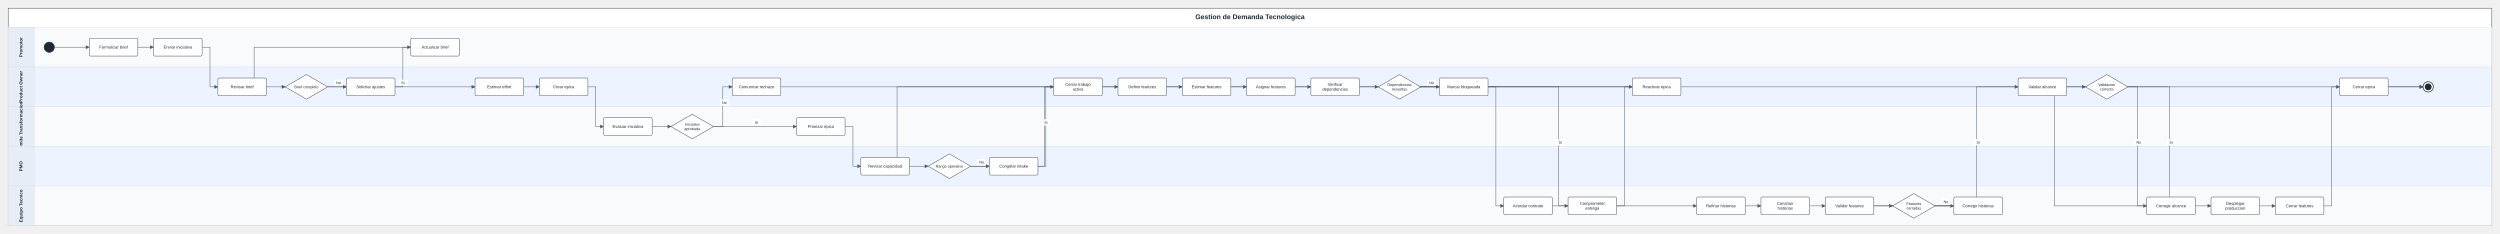
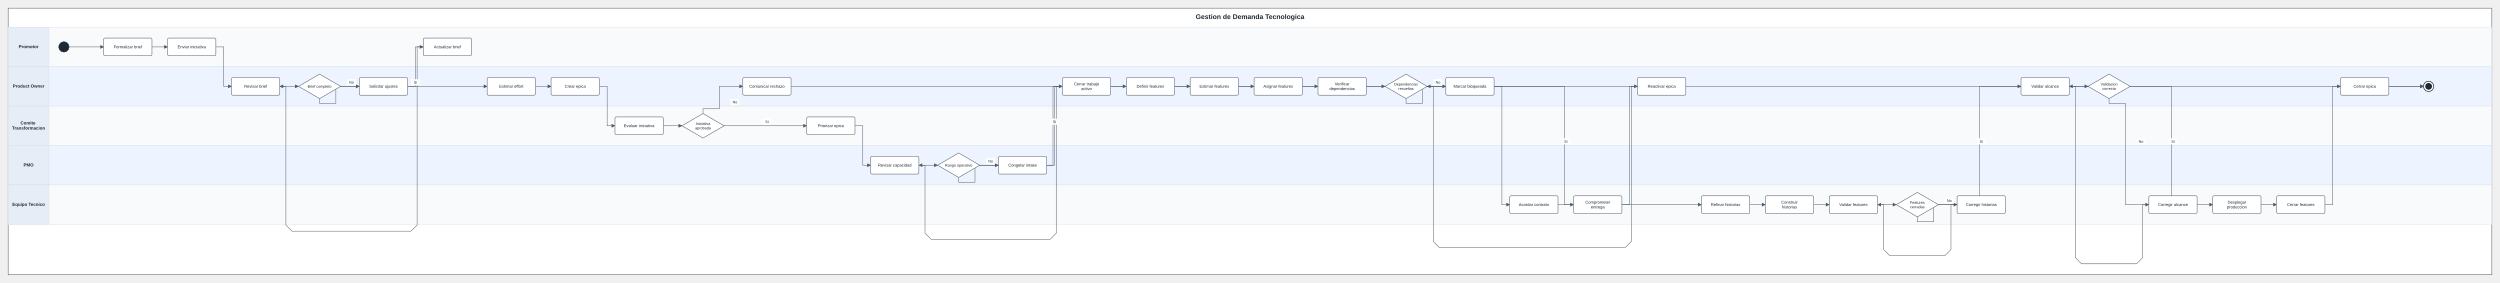
- <svg xmlns="http://www.w3.org/2000/svg" width="7310" height="684" viewBox="0 0 7310 684" role="img" aria-labelledby="title desc">
+ <svg xmlns="http://www.w3.org/2000/svg" width="7354" height="832" viewBox="0 0 7354 832" role="img" aria-labelledby="title desc">
  <defs>
    <marker id="arrow" viewBox="0 0 10 10" refX="9" refY="5" markerWidth="8" markerHeight="8" orient="auto-start-reverse">
      <path d="M 0 0 L 10 5 L 0 10 z" fill="#4f5b67" />
    </marker>
  </defs>
-   <rect x="24" y="24" width="7262" height="636" rx="0" fill="#ffffff" stroke="#4f5b67" stroke-width="1.5" />
-   <text x="3655.0" y="56" text-anchor="middle" font-family="Arial, sans-serif" font-size="20" font-weight="700" fill="#1f2933">Gestion de Demanda Tecnologica</text>
-   <rect x="24" y="80" width="7262" height="116" fill="#f8fafc" stroke="#d5dce6" stroke-width="1" />
-   <rect x="24" y="80" width="76" height="116" fill="#e6edf7" stroke="#d5dce6" stroke-width="1" />
-   <text x="62.0" y="138.0" text-anchor="middle" dominant-baseline="middle" transform="rotate(-90 62.0 138.0)" font-family="Arial, sans-serif" font-size="13" font-weight="700" fill="#1f2933">Promotor</text>
-   <rect x="24" y="196" width="7262" height="116" fill="#eef4ff" stroke="#d5dce6" stroke-width="1" />
-   <rect x="24" y="196" width="76" height="116" fill="#e6edf7" stroke="#d5dce6" stroke-width="1" />
-   <text x="62.0" y="254.0" text-anchor="middle" dominant-baseline="middle" transform="rotate(-90 62.0 254.0)" font-family="Arial, sans-serif" font-size="13" font-weight="700" fill="#1f2933">Product Owner</text>
-   <rect x="24" y="312" width="7262" height="116" fill="#f8fafc" stroke="#d5dce6" stroke-width="1" />
-   <rect x="24" y="312" width="76" height="116" fill="#e6edf7" stroke="#d5dce6" stroke-width="1" />
-   <text x="62.0" y="370.0" text-anchor="middle" dominant-baseline="middle" transform="rotate(-90 62.0 370.0)" font-family="Arial, sans-serif" font-size="13" font-weight="700" fill="#1f2933">Comite Transformacion</text>
-   <rect x="24" y="428" width="7262" height="116" fill="#eef4ff" stroke="#d5dce6" stroke-width="1" />
-   <rect x="24" y="428" width="76" height="116" fill="#e6edf7" stroke="#d5dce6" stroke-width="1" />
-   <text x="62.0" y="486.0" text-anchor="middle" dominant-baseline="middle" transform="rotate(-90 62.0 486.0)" font-family="Arial, sans-serif" font-size="13" font-weight="700" fill="#1f2933">PMO</text>
-   <rect x="24" y="544" width="7262" height="116" fill="#f8fafc" stroke="#d5dce6" stroke-width="1" />
-   <rect x="24" y="544" width="76" height="116" fill="#e6edf7" stroke="#d5dce6" stroke-width="1" />
-   <text x="62.0" y="602.0" text-anchor="middle" dominant-baseline="middle" transform="rotate(-90 62.0 602.0)" font-family="Arial, sans-serif" font-size="13" font-weight="700" fill="#1f2933">Equipo Tecnico</text>
+   <rect x="24" y="24" width="7306" height="784" rx="0" fill="#ffffff" stroke="#4f5b67" stroke-width="1.5" />
+   <text x="3677.0" y="56" text-anchor="middle" font-family="Arial, sans-serif" font-size="20" font-weight="700" fill="#1f2933">Gestion de Demanda Tecnologica</text>
+   <rect x="24" y="80" width="7306" height="116" fill="#f8fafc" stroke="#d5dce6" stroke-width="1" />
+   <rect x="24" y="80" width="120" height="116" fill="#e6edf7" stroke="#d5dce6" stroke-width="1" />
+   <text x="84.0" y="138.0" text-anchor="middle" dominant-baseline="middle" font-family="Arial, sans-serif" font-size="13" font-weight="700" fill="#1f2933">
+     <tspan x="84.0" dy="-0.0">Promotor</tspan>
+   </text>
+   <rect x="24" y="196" width="7306" height="116" fill="#eef4ff" stroke="#d5dce6" stroke-width="1" />
+   <rect x="24" y="196" width="120" height="116" fill="#e6edf7" stroke="#d5dce6" stroke-width="1" />
+   <text x="84.0" y="254.0" text-anchor="middle" dominant-baseline="middle" font-family="Arial, sans-serif" font-size="13" font-weight="700" fill="#1f2933">
+     <tspan x="84.0" dy="-0.0">Product Owner</tspan>
+   </text>
+   <rect x="24" y="312" width="7306" height="116" fill="#f8fafc" stroke="#d5dce6" stroke-width="1" />
+   <rect x="24" y="312" width="120" height="116" fill="#e6edf7" stroke="#d5dce6" stroke-width="1" />
+   <text x="84.0" y="370.0" text-anchor="middle" dominant-baseline="middle" font-family="Arial, sans-serif" font-size="13" font-weight="700" fill="#1f2933">
+     <tspan x="84.0" dy="-7.5">Comite</tspan>
+     <tspan x="84.0" dy="15">Transformacion</tspan>
+   </text>
+   <rect x="24" y="428" width="7306" height="116" fill="#eef4ff" stroke="#d5dce6" stroke-width="1" />
+   <rect x="24" y="428" width="120" height="116" fill="#e6edf7" stroke="#d5dce6" stroke-width="1" />
+   <text x="84.0" y="486.0" text-anchor="middle" dominant-baseline="middle" font-family="Arial, sans-serif" font-size="13" font-weight="700" fill="#1f2933">
+     <tspan x="84.0" dy="-0.0">PMO</tspan>
+   </text>
+   <rect x="24" y="544" width="7306" height="116" fill="#f8fafc" stroke="#d5dce6" stroke-width="1" />
+   <rect x="24" y="544" width="120" height="116" fill="#e6edf7" stroke="#d5dce6" stroke-width="1" />
+   <text x="84.0" y="602.0" text-anchor="middle" dominant-baseline="middle" font-family="Arial, sans-serif" font-size="13" font-weight="700" fill="#1f2933">
+     <tspan x="84.0" dy="-0.0">Equipo Tecnico</tspan>
+   </text>
  <g fill="none" stroke="#4f5b67" stroke-width="1.4" marker-end="url(#arrow)">
-     <polyline points="159.0,138.0 210.0,138.0 261.0,138.0" />
-     <polyline points="403.0,138.0 426.0,138.0 449.0,138.0" />
-     <polyline points="591.0,138.0 614.0,138.0 614.0,254.0 637.0,254.0" />
-     <polyline points="779.0,254.0 806.5,254.0 834.0,254.0" />
-     <polyline points="958.0,254.0 985.5,254.0 1013.0,254.0" />
-     <polyline points="1155.0,254.0 1178.0,254.0 1178.0,138.0 1201.0,138.0" />
-     <polyline points="1201.0,138.0 743.0,138.0 743.0,254.0 779.0,254.0" />
-     <polyline points="958.0,254.0 1173.5,254.0 1389.0,254.0" />
-     <polyline points="1531.0,254.0 1554.0,254.0 1577.0,254.0" />
-     <polyline points="1719.0,254.0 1742.0,254.0 1742.0,370.0 1765.0,370.0" />
-     <polyline points="1907.0,370.0 1934.5,370.0 1962.0,370.0" />
-     <polyline points="2086.0,370.0 2113.5,370.0 2113.5,254.0 2141.0,254.0" />
-     <polyline points="2283.0,254.0 4684.0,254.0 7085.0,254.0" />
-     <polyline points="2086.0,370.0 2207.5,370.0 2329.0,370.0" />
-     <polyline points="2471.0,370.0 2494.0,370.0 2494.0,486.0 2517.0,486.0" />
-     <polyline points="2659.0,486.0 2686.5,486.0 2714.0,486.0" />
-     <polyline points="2838.0,486.0 2865.5,486.0 2893.0,486.0" />
-     <polyline points="3035.0,486.0 3058.0,486.0 3058.0,254.0 3081.0,254.0" />
-     <polyline points="3081.0,254.0 2623.0,254.0 2623.0,486.0 2659.0,486.0" />
-     <polyline points="2838.0,486.0 3053.5,486.0 3053.5,254.0 3269.0,254.0" />
-     <polyline points="3411.0,254.0 3434.0,254.0 3457.0,254.0" />
-     <polyline points="3599.0,254.0 3622.0,254.0 3645.0,254.0" />
-     <polyline points="3787.0,254.0 3810.0,254.0 3833.0,254.0" />
-     <polyline points="3975.0,254.0 4002.5,254.0 4030.0,254.0" />
-     <polyline points="4154.0,254.0 4181.5,254.0 4209.0,254.0" />
-     <polyline points="4351.0,254.0 4374.0,254.0 4374.0,602.0 4397.0,602.0" />
-     <polyline points="4539.0,602.0 4562.0,602.0 4585.0,602.0" />
-     <polyline points="4727.0,602.0 4750.0,602.0 4750.0,254.0 4773.0,254.0" />
-     <polyline points="4773.0,254.0 4118.0,254.0 4154.0,254.0" />
-     <polyline points="4154.0,254.0 4557.5,254.0 4557.5,602.0 4961.0,602.0" />
-     <polyline points="5103.0,602.0 5126.0,602.0 5149.0,602.0" />
-     <polyline points="5291.0,602.0 5314.0,602.0 5337.0,602.0" />
-     <polyline points="5479.0,602.0 5506.5,602.0 5534.0,602.0" />
-     <polyline points="5658.0,602.0 5685.5,602.0 5713.0,602.0" />
-     <polyline points="5713.0,602.0 5443.0,602.0 5479.0,602.0" />
-     <polyline points="5658.0,602.0 5779.5,602.0 5779.5,254.0 5901.0,254.0" />
-     <polyline points="6043.0,254.0 6070.5,254.0 6098.0,254.0" />
-     <polyline points="6222.0,254.0 6249.5,254.0 6249.5,602.0 6277.0,602.0" />
-     <polyline points="6277.0,602.0 6007.0,602.0 6007.0,254.0 6043.0,254.0" />
-     <polyline points="6222.0,254.0 6343.5,254.0 6343.5,602.0 6465.0,602.0" />
-     <polyline points="6607.0,602.0 6630.0,602.0 6653.0,602.0" />
-     <polyline points="6795.0,602.0 6818.0,602.0 6818.0,254.0 6841.0,254.0" />
-     <polyline points="6983.0,254.0 7034.0,254.0 7085.0,254.0" />
+     <polyline points="203.0,138.0 254.0,138.0 305.0,138.0" />
+     <polyline points="447.0,138.0 470.0,138.0 493.0,138.0" />
+     <polyline points="635.0,138.0 658.0,138.0 658.0,254.0 681.0,254.0" />
+     <polyline points="823.0,254.0 850.5,254.0 878.0,254.0" />
+     <polyline points="940,290.0 940,304.0 988,304.0 988,254.0 1057.0,254.0" />
+     <polyline points="1199.0,254.0 1222.0,254.0 1222.0,138.0 1245.0,138.0" />
+     <polyline points="1245.0,138.0 1227.0,138.0 1227.0,662 1209.0,680 859.0,680 841.0,662 841.0,254.0 823.0,254.0" />
+     <polyline points="1002.0,254.0 1217.5,254.0 1433.0,254.0" />
+     <polyline points="1575.0,254.0 1598.0,254.0 1621.0,254.0" />
+     <polyline points="1763.0,254.0 1786.0,254.0 1786.0,370.0 1809.0,370.0" />
+     <polyline points="1951.0,370.0 1978.5,370.0 2006.0,370.0" />
+     <polyline points="2068,334.0 2068,320.0 2116,320.0 2116,254.0 2185.0,254.0" />
+     <polyline points="2327.0,254.0 4728.0,254.0 7129.0,254.0" />
+     <polyline points="2130.0,370.0 2251.5,370.0 2373.0,370.0" />
+     <polyline points="2515.0,370.0 2538.0,370.0 2538.0,486.0 2561.0,486.0" />
+     <polyline points="2703.0,486.0 2730.5,486.0 2758.0,486.0" />
+     <polyline points="2820,522.0 2820,536.0 2868,536.0 2868,486.0 2937.0,486.0" />
+     <polyline points="3079.0,486.0 3102.0,486.0 3102.0,254.0 3125.0,254.0" />
+     <polyline points="3125.0,254.0 3107.0,254.0 3107.0,686 3089.0,704 2739.0,704 2721.0,686 2721.0,486.0 2703.0,486.0" />
+     <polyline points="2882.0,486.0 3097.5,486.0 3097.5,254.0 3313.0,254.0" />
+     <polyline points="3455.0,254.0 3478.0,254.0 3501.0,254.0" />
+     <polyline points="3643.0,254.0 3666.0,254.0 3689.0,254.0" />
+     <polyline points="3831.0,254.0 3854.0,254.0 3877.0,254.0" />
+     <polyline points="4019.0,254.0 4046.5,254.0 4074.0,254.0" />
+     <polyline points="4136,290.0 4136,304.0 4184,304.0 4184,254.0 4253.0,254.0" />
+     <polyline points="4395.0,254.0 4418.0,254.0 4418.0,602.0 4441.0,602.0" />
+     <polyline points="4583.0,602.0 4606.0,602.0 4629.0,602.0" />
+     <polyline points="4771.0,602.0 4794.0,602.0 4794.0,254.0 4817.0,254.0" />
+     <polyline points="4817.0,254.0 4799.0,254.0 4799.0,710 4781.0,728 4234.0,728 4216.0,710 4216.0,254.0 4198.0,254.0" />
+     <polyline points="4198.0,254.0 4601.5,254.0 4601.5,602.0 5005.0,602.0" />
+     <polyline points="5147.0,602.0 5170.0,602.0 5193.0,602.0" />
+     <polyline points="5335.0,602.0 5358.0,602.0 5381.0,602.0" />
+     <polyline points="5523.0,602.0 5550.5,602.0 5578.0,602.0" />
+     <polyline points="5640,638.0 5640,652.0 5688,652.0 5688,602.0 5757.0,602.0" />
+     <polyline points="5757.0,602.0 5739.0,602.0 5739.0,734 5721.0,752 5559.0,752 5541.0,734 5541.0,602.0 5523.0,602.0" />
+     <polyline points="5702.0,602.0 5823.5,602.0 5823.5,254.0 5945.0,254.0" />
+     <polyline points="6087.0,254.0 6114.5,254.0 6142.0,254.0" />
+     <polyline points="6204,290.0 6204,304.0 6252,304.0 6252,602.0 6321.0,602.0" />
+     <polyline points="6321.0,602.0 6303.0,602.0 6303.0,758 6285.0,776 6123.0,776 6105.0,758 6105.0,254.0 6087.0,254.0" />
+     <polyline points="6266.0,254.0 6387.5,254.0 6387.5,602.0 6509.0,602.0" />
+     <polyline points="6651.0,602.0 6674.0,602.0 6697.0,602.0" />
+     <polyline points="6839.0,602.0 6862.0,602.0 6862.0,254.0 6885.0,254.0" />
+     <polyline points="7027.0,254.0 7078.0,254.0 7129.0,254.0" />
  </g>
-   <rect x="977.0" y="233.0" width="26" height="18" fill="#ffffff" stroke="none" />
-   <text x="990.0" y="246.0" text-anchor="middle" font-family="Arial, sans-serif" font-size="11" fill="#1f2933">No</text>
-   <rect x="1165.0" y="233.0" width="26" height="18" fill="#ffffff" stroke="none" />
-   <text x="1178.0" y="246.0" text-anchor="middle" font-family="Arial, sans-serif" font-size="11" fill="#1f2933">Si</text>
-   <rect x="2105.0" y="291.0" width="26" height="18" fill="#ffffff" stroke="none" />
-   <text x="2118.0" y="304.0" text-anchor="middle" font-family="Arial, sans-serif" font-size="11" fill="#1f2933">No</text>
-   <rect x="2199.0" y="349.0" width="26" height="18" fill="#ffffff" stroke="none" />
-   <text x="2212.0" y="362.0" text-anchor="middle" font-family="Arial, sans-serif" font-size="11" fill="#1f2933">Si</text>
-   <rect x="2857.0" y="465.0" width="26" height="18" fill="#ffffff" stroke="none" />
-   <text x="2870.0" y="478.0" text-anchor="middle" font-family="Arial, sans-serif" font-size="11" fill="#1f2933">No</text>
-   <rect x="3045.0" y="349.0" width="26" height="18" fill="#ffffff" stroke="none" />
-   <text x="3058.0" y="362.0" text-anchor="middle" font-family="Arial, sans-serif" font-size="11" fill="#1f2933">Si</text>
-   <rect x="4173.0" y="233.0" width="26" height="18" fill="#ffffff" stroke="none" />
-   <text x="4186.0" y="246.0" text-anchor="middle" font-family="Arial, sans-serif" font-size="11" fill="#1f2933">No</text>
-   <rect x="4549.0" y="407.0" width="26" height="18" fill="#ffffff" stroke="none" />
-   <text x="4562.0" y="420.0" text-anchor="middle" font-family="Arial, sans-serif" font-size="11" fill="#1f2933">Si</text>
-   <rect x="5677.0" y="581.0" width="26" height="18" fill="#ffffff" stroke="none" />
-   <text x="5690.0" y="594.0" text-anchor="middle" font-family="Arial, sans-serif" font-size="11" fill="#1f2933">No</text>
-   <rect x="5771.0" y="407.0" width="26" height="18" fill="#ffffff" stroke="none" />
-   <text x="5784.0" y="420.0" text-anchor="middle" font-family="Arial, sans-serif" font-size="11" fill="#1f2933">Si</text>
-   <rect x="6241.0" y="407.0" width="26" height="18" fill="#ffffff" stroke="none" />
-   <text x="6254.0" y="420.0" text-anchor="middle" font-family="Arial, sans-serif" font-size="11" fill="#1f2933">No</text>
-   <rect x="6335.0" y="407.0" width="26" height="18" fill="#ffffff" stroke="none" />
-   <text x="6348.0" y="420.0" text-anchor="middle" font-family="Arial, sans-serif" font-size="11" fill="#1f2933">Si</text>
-   <circle cx="144" cy="138.0" r="15.0" fill="#1f2933" stroke="#1f2933" stroke-width="1.5" />
-   <rect x="261.0" y="112.0" width="142" height="52" rx="4" fill="#ffffff" stroke="#4f5b67" stroke-width="1.5" />
-   <text x="332" y="142.0" text-anchor="middle" font-family="Arial, sans-serif" font-size="12" fill="#1f2933">Formalizar brief</text>
-   <rect x="449.0" y="112.0" width="142" height="52" rx="4" fill="#ffffff" stroke="#4f5b67" stroke-width="1.5" />
-   <text x="520" y="142.0" text-anchor="middle" font-family="Arial, sans-serif" font-size="12" fill="#1f2933">Enviar iniciativa</text>
-   <rect x="637.0" y="228.0" width="142" height="52" rx="4" fill="#ffffff" stroke="#4f5b67" stroke-width="1.5" />
-   <text x="708" y="258.0" text-anchor="middle" font-family="Arial, sans-serif" font-size="12" fill="#1f2933">Revisar brief</text>
-   <polygon points="896,218.0 958.0,254.0 896,290.0 834.0,254.0" fill="#ffffff" stroke="#4f5b67" stroke-width="1.5" />
-   <text x="896" y="258.0" text-anchor="middle" font-family="Arial, sans-serif" font-size="11" fill="#1f2933">Brief completo</text>
-   <rect x="1013.0" y="228.0" width="142" height="52" rx="4" fill="#ffffff" stroke="#4f5b67" stroke-width="1.5" />
-   <text x="1084" y="258.0" text-anchor="middle" font-family="Arial, sans-serif" font-size="12" fill="#1f2933">Solicitar ajustes</text>
-   <rect x="1201.0" y="112.0" width="142" height="52" rx="4" fill="#ffffff" stroke="#4f5b67" stroke-width="1.5" />
-   <text x="1272" y="142.0" text-anchor="middle" font-family="Arial, sans-serif" font-size="12" fill="#1f2933">Actualizar brief</text>
-   <rect x="1389.0" y="228.0" width="142" height="52" rx="4" fill="#ffffff" stroke="#4f5b67" stroke-width="1.5" />
-   <text x="1460" y="258.0" text-anchor="middle" font-family="Arial, sans-serif" font-size="12" fill="#1f2933">Estimar effort</text>
-   <rect x="1577.0" y="228.0" width="142" height="52" rx="4" fill="#ffffff" stroke="#4f5b67" stroke-width="1.5" />
-   <text x="1648" y="258.0" text-anchor="middle" font-family="Arial, sans-serif" font-size="12" fill="#1f2933">Crear epica</text>
-   <rect x="1765.0" y="344.0" width="142" height="52" rx="4" fill="#ffffff" stroke="#4f5b67" stroke-width="1.5" />
-   <text x="1836" y="374.0" text-anchor="middle" font-family="Arial, sans-serif" font-size="12" fill="#1f2933">Evaluar iniciativa</text>
-   <polygon points="2024,334.0 2086.0,370.0 2024,406.0 1962.0,370.0" fill="#ffffff" stroke="#4f5b67" stroke-width="1.5" />
-   <text x="2024" y="367.5" text-anchor="middle" font-family="Arial, sans-serif" font-size="11" fill="#1f2933">Iniciativa</text>
-   <text x="2024" y="380.5" text-anchor="middle" font-family="Arial, sans-serif" font-size="11" fill="#1f2933">aprobada</text>
-   <rect x="2141.0" y="228.0" width="142" height="52" rx="4" fill="#ffffff" stroke="#4f5b67" stroke-width="1.5" />
-   <text x="2212" y="258.0" text-anchor="middle" font-family="Arial, sans-serif" font-size="12" fill="#1f2933">Comunicar rechazo</text>
-   <rect x="2329.0" y="344.0" width="142" height="52" rx="4" fill="#ffffff" stroke="#4f5b67" stroke-width="1.5" />
-   <text x="2400" y="374.0" text-anchor="middle" font-family="Arial, sans-serif" font-size="12" fill="#1f2933">Priorizar epica</text>
-   <rect x="2517.0" y="460.0" width="142" height="52" rx="4" fill="#ffffff" stroke="#4f5b67" stroke-width="1.5" />
-   <text x="2588" y="490.0" text-anchor="middle" font-family="Arial, sans-serif" font-size="12" fill="#1f2933">Revisar capacidad</text>
-   <polygon points="2776,450.0 2838.0,486.0 2776,522.0 2714.0,486.0" fill="#ffffff" stroke="#4f5b67" stroke-width="1.5" />
-   <text x="2776" y="490.0" text-anchor="middle" font-family="Arial, sans-serif" font-size="11" fill="#1f2933">Rango operativo</text>
-   <rect x="2893.0" y="460.0" width="142" height="52" rx="4" fill="#ffffff" stroke="#4f5b67" stroke-width="1.5" />
-   <text x="2964" y="490.0" text-anchor="middle" font-family="Arial, sans-serif" font-size="12" fill="#1f2933">Congelar intake</text>
-   <rect x="3081.0" y="228.0" width="142" height="52" rx="4" fill="#ffffff" stroke="#4f5b67" stroke-width="1.5" />
-   <text x="3152" y="251.0" text-anchor="middle" font-family="Arial, sans-serif" font-size="12" fill="#1f2933">Cerrar trabajo</text>
-   <text x="3152" y="265.0" text-anchor="middle" font-family="Arial, sans-serif" font-size="12" fill="#1f2933">activo</text>
-   <rect x="3269.0" y="228.0" width="142" height="52" rx="4" fill="#ffffff" stroke="#4f5b67" stroke-width="1.5" />
-   <text x="3340" y="258.0" text-anchor="middle" font-family="Arial, sans-serif" font-size="12" fill="#1f2933">Definir features</text>
-   <rect x="3457.0" y="228.0" width="142" height="52" rx="4" fill="#ffffff" stroke="#4f5b67" stroke-width="1.5" />
-   <text x="3528" y="258.0" text-anchor="middle" font-family="Arial, sans-serif" font-size="12" fill="#1f2933">Estimar features</text>
-   <rect x="3645.0" y="228.0" width="142" height="52" rx="4" fill="#ffffff" stroke="#4f5b67" stroke-width="1.5" />
-   <text x="3716" y="258.0" text-anchor="middle" font-family="Arial, sans-serif" font-size="12" fill="#1f2933">Asignar features</text>
-   <rect x="3833.0" y="228.0" width="142" height="52" rx="4" fill="#ffffff" stroke="#4f5b67" stroke-width="1.5" />
-   <text x="3904" y="251.0" text-anchor="middle" font-family="Arial, sans-serif" font-size="12" fill="#1f2933">Verificar</text>
-   <text x="3904" y="265.0" text-anchor="middle" font-family="Arial, sans-serif" font-size="12" fill="#1f2933">dependencias</text>
-   <polygon points="4092,218.0 4154.0,254.0 4092,290.0 4030.0,254.0" fill="#ffffff" stroke="#4f5b67" stroke-width="1.5" />
-   <text x="4092" y="251.5" text-anchor="middle" font-family="Arial, sans-serif" font-size="11" fill="#1f2933">Dependencias</text>
-   <text x="4092" y="264.5" text-anchor="middle" font-family="Arial, sans-serif" font-size="11" fill="#1f2933">resueltas</text>
-   <rect x="4209.0" y="228.0" width="142" height="52" rx="4" fill="#ffffff" stroke="#4f5b67" stroke-width="1.5" />
-   <text x="4280" y="258.0" text-anchor="middle" font-family="Arial, sans-serif" font-size="12" fill="#1f2933">Marcar bloqueada</text>
-   <rect x="4397.0" y="576.0" width="142" height="52" rx="4" fill="#ffffff" stroke="#4f5b67" stroke-width="1.5" />
-   <text x="4468" y="606.0" text-anchor="middle" font-family="Arial, sans-serif" font-size="12" fill="#1f2933">Acordar contrato</text>
-   <rect x="4585.0" y="576.0" width="142" height="52" rx="4" fill="#ffffff" stroke="#4f5b67" stroke-width="1.5" />
-   <text x="4656" y="599.0" text-anchor="middle" font-family="Arial, sans-serif" font-size="12" fill="#1f2933">Comprometer</text>
-   <text x="4656" y="613.0" text-anchor="middle" font-family="Arial, sans-serif" font-size="12" fill="#1f2933">entrega</text>
-   <rect x="4773.0" y="228.0" width="142" height="52" rx="4" fill="#ffffff" stroke="#4f5b67" stroke-width="1.5" />
-   <text x="4844" y="258.0" text-anchor="middle" font-family="Arial, sans-serif" font-size="12" fill="#1f2933">Reactivar epica</text>
-   <rect x="4961.0" y="576.0" width="142" height="52" rx="4" fill="#ffffff" stroke="#4f5b67" stroke-width="1.5" />
-   <text x="5032" y="606.0" text-anchor="middle" font-family="Arial, sans-serif" font-size="12" fill="#1f2933">Refinar historias</text>
-   <rect x="5149.0" y="576.0" width="142" height="52" rx="4" fill="#ffffff" stroke="#4f5b67" stroke-width="1.5" />
-   <text x="5220" y="599.0" text-anchor="middle" font-family="Arial, sans-serif" font-size="12" fill="#1f2933">Construir</text>
-   <text x="5220" y="613.0" text-anchor="middle" font-family="Arial, sans-serif" font-size="12" fill="#1f2933">historias</text>
-   <rect x="5337.0" y="576.0" width="142" height="52" rx="4" fill="#ffffff" stroke="#4f5b67" stroke-width="1.5" />
-   <text x="5408" y="606.0" text-anchor="middle" font-family="Arial, sans-serif" font-size="12" fill="#1f2933">Validar features</text>
-   <polygon points="5596,566.0 5658.0,602.0 5596,638.0 5534.0,602.0" fill="#ffffff" stroke="#4f5b67" stroke-width="1.5" />
-   <text x="5596" y="599.5" text-anchor="middle" font-family="Arial, sans-serif" font-size="11" fill="#1f2933">Features</text>
-   <text x="5596" y="612.5" text-anchor="middle" font-family="Arial, sans-serif" font-size="11" fill="#1f2933">cerradas</text>
-   <rect x="5713.0" y="576.0" width="142" height="52" rx="4" fill="#ffffff" stroke="#4f5b67" stroke-width="1.5" />
-   <text x="5784" y="606.0" text-anchor="middle" font-family="Arial, sans-serif" font-size="12" fill="#1f2933">Corregir historias</text>
-   <rect x="5901.0" y="228.0" width="142" height="52" rx="4" fill="#ffffff" stroke="#4f5b67" stroke-width="1.5" />
-   <text x="5972" y="258.0" text-anchor="middle" font-family="Arial, sans-serif" font-size="12" fill="#1f2933">Validar alcance</text>
-   <polygon points="6160,218.0 6222.0,254.0 6160,290.0 6098.0,254.0" fill="#ffffff" stroke="#4f5b67" stroke-width="1.5" />
-   <text x="6160" y="251.5" text-anchor="middle" font-family="Arial, sans-serif" font-size="11" fill="#1f2933">Validacion</text>
-   <text x="6160" y="264.5" text-anchor="middle" font-family="Arial, sans-serif" font-size="11" fill="#1f2933">correcta</text>
-   <rect x="6277.0" y="576.0" width="142" height="52" rx="4" fill="#ffffff" stroke="#4f5b67" stroke-width="1.5" />
-   <text x="6348" y="606.0" text-anchor="middle" font-family="Arial, sans-serif" font-size="12" fill="#1f2933">Corregir alcance</text>
-   <rect x="6465.0" y="576.0" width="142" height="52" rx="4" fill="#ffffff" stroke="#4f5b67" stroke-width="1.5" />
-   <text x="6536" y="599.0" text-anchor="middle" font-family="Arial, sans-serif" font-size="12" fill="#1f2933">Desplegar</text>
-   <text x="6536" y="613.0" text-anchor="middle" font-family="Arial, sans-serif" font-size="12" fill="#1f2933">produccion</text>
-   <rect x="6653.0" y="576.0" width="142" height="52" rx="4" fill="#ffffff" stroke="#4f5b67" stroke-width="1.5" />
-   <text x="6724" y="606.0" text-anchor="middle" font-family="Arial, sans-serif" font-size="12" fill="#1f2933">Cerrar features</text>
-   <rect x="6841.0" y="228.0" width="142" height="52" rx="4" fill="#ffffff" stroke="#4f5b67" stroke-width="1.5" />
-   <text x="6912" y="258.0" text-anchor="middle" font-family="Arial, sans-serif" font-size="12" fill="#1f2933">Cerrar epica</text>
-   <circle cx="7100" cy="254.0" r="15.0" fill="#ffffff" stroke="#1f2933" stroke-width="2" />
-   <circle cx="7100" cy="254.0" r="10.0" fill="#1f2933" stroke="none" />
+   <rect x="1021.0" y="233.0" width="26" height="18" fill="#ffffff" stroke="none" />
+   <text x="1034.0" y="246.0" text-anchor="middle" font-family="Arial, sans-serif" font-size="11" fill="#1f2933">No</text>
+   <rect x="1209.0" y="233.0" width="26" height="18" fill="#ffffff" stroke="none" />
+   <text x="1222.0" y="246.0" text-anchor="middle" font-family="Arial, sans-serif" font-size="11" fill="#1f2933">Si</text>
+   <rect x="2149.0" y="291.0" width="26" height="18" fill="#ffffff" stroke="none" />
+   <text x="2162.0" y="304.0" text-anchor="middle" font-family="Arial, sans-serif" font-size="11" fill="#1f2933">No</text>
+   <rect x="2243.0" y="349.0" width="26" height="18" fill="#ffffff" stroke="none" />
+   <text x="2256.0" y="362.0" text-anchor="middle" font-family="Arial, sans-serif" font-size="11" fill="#1f2933">Si</text>
+   <rect x="2901.0" y="465.0" width="26" height="18" fill="#ffffff" stroke="none" />
+   <text x="2914.0" y="478.0" text-anchor="middle" font-family="Arial, sans-serif" font-size="11" fill="#1f2933">No</text>
+   <rect x="3089.0" y="349.0" width="26" height="18" fill="#ffffff" stroke="none" />
+   <text x="3102.0" y="362.0" text-anchor="middle" font-family="Arial, sans-serif" font-size="11" fill="#1f2933">Si</text>
+   <rect x="4217.0" y="233.0" width="26" height="18" fill="#ffffff" stroke="none" />
+   <text x="4230.0" y="246.0" text-anchor="middle" font-family="Arial, sans-serif" font-size="11" fill="#1f2933">No</text>
+   <rect x="4593.0" y="407.0" width="26" height="18" fill="#ffffff" stroke="none" />
+   <text x="4606.0" y="420.0" text-anchor="middle" font-family="Arial, sans-serif" font-size="11" fill="#1f2933">Si</text>
+   <rect x="5721.0" y="581.0" width="26" height="18" fill="#ffffff" stroke="none" />
+   <text x="5734.0" y="594.0" text-anchor="middle" font-family="Arial, sans-serif" font-size="11" fill="#1f2933">No</text>
+   <rect x="5815.0" y="407.0" width="26" height="18" fill="#ffffff" stroke="none" />
+   <text x="5828.0" y="420.0" text-anchor="middle" font-family="Arial, sans-serif" font-size="11" fill="#1f2933">Si</text>
+   <rect x="6285.0" y="407.0" width="26" height="18" fill="#ffffff" stroke="none" />
+   <text x="6298.0" y="420.0" text-anchor="middle" font-family="Arial, sans-serif" font-size="11" fill="#1f2933">No</text>
+   <rect x="6379.0" y="407.0" width="26" height="18" fill="#ffffff" stroke="none" />
+   <text x="6392.0" y="420.0" text-anchor="middle" font-family="Arial, sans-serif" font-size="11" fill="#1f2933">Si</text>
+   <circle cx="188" cy="138.0" r="15.0" fill="#1f2933" stroke="#1f2933" stroke-width="1.5" />
+   <rect x="305.0" y="112.0" width="142" height="52" rx="4" fill="#ffffff" stroke="#4f5b67" stroke-width="1.5" />
+   <text x="376" y="142.0" text-anchor="middle" font-family="Arial, sans-serif" font-size="12" fill="#1f2933">Formalizar brief</text>
+   <rect x="493.0" y="112.0" width="142" height="52" rx="4" fill="#ffffff" stroke="#4f5b67" stroke-width="1.5" />
+   <text x="564" y="142.0" text-anchor="middle" font-family="Arial, sans-serif" font-size="12" fill="#1f2933">Enviar iniciativa</text>
+   <rect x="681.0" y="228.0" width="142" height="52" rx="4" fill="#ffffff" stroke="#4f5b67" stroke-width="1.5" />
+   <text x="752" y="258.0" text-anchor="middle" font-family="Arial, sans-serif" font-size="12" fill="#1f2933">Revisar brief</text>
+   <polygon points="940,218.0 1002.0,254.0 940,290.0 878.0,254.0" fill="#ffffff" stroke="#4f5b67" stroke-width="1.5" />
+   <text x="940" y="258.0" text-anchor="middle" font-family="Arial, sans-serif" font-size="11" fill="#1f2933">Brief completo</text>
+   <rect x="1057.0" y="228.0" width="142" height="52" rx="4" fill="#ffffff" stroke="#4f5b67" stroke-width="1.5" />
+   <text x="1128" y="258.0" text-anchor="middle" font-family="Arial, sans-serif" font-size="12" fill="#1f2933">Solicitar ajustes</text>
+   <rect x="1245.0" y="112.0" width="142" height="52" rx="4" fill="#ffffff" stroke="#4f5b67" stroke-width="1.5" />
+   <text x="1316" y="142.0" text-anchor="middle" font-family="Arial, sans-serif" font-size="12" fill="#1f2933">Actualizar brief</text>
+   <rect x="1433.0" y="228.0" width="142" height="52" rx="4" fill="#ffffff" stroke="#4f5b67" stroke-width="1.5" />
+   <text x="1504" y="258.0" text-anchor="middle" font-family="Arial, sans-serif" font-size="12" fill="#1f2933">Estimar effort</text>
+   <rect x="1621.0" y="228.0" width="142" height="52" rx="4" fill="#ffffff" stroke="#4f5b67" stroke-width="1.5" />
+   <text x="1692" y="258.0" text-anchor="middle" font-family="Arial, sans-serif" font-size="12" fill="#1f2933">Crear epica</text>
+   <rect x="1809.0" y="344.0" width="142" height="52" rx="4" fill="#ffffff" stroke="#4f5b67" stroke-width="1.5" />
+   <text x="1880" y="374.0" text-anchor="middle" font-family="Arial, sans-serif" font-size="12" fill="#1f2933">Evaluar iniciativa</text>
+   <polygon points="2068,334.0 2130.0,370.0 2068,406.0 2006.0,370.0" fill="#ffffff" stroke="#4f5b67" stroke-width="1.5" />
+   <text x="2068" y="367.5" text-anchor="middle" font-family="Arial, sans-serif" font-size="11" fill="#1f2933">Iniciativa</text>
+   <text x="2068" y="380.5" text-anchor="middle" font-family="Arial, sans-serif" font-size="11" fill="#1f2933">aprobada</text>
+   <rect x="2185.0" y="228.0" width="142" height="52" rx="4" fill="#ffffff" stroke="#4f5b67" stroke-width="1.5" />
+   <text x="2256" y="258.0" text-anchor="middle" font-family="Arial, sans-serif" font-size="12" fill="#1f2933">Comunicar rechazo</text>
+   <rect x="2373.0" y="344.0" width="142" height="52" rx="4" fill="#ffffff" stroke="#4f5b67" stroke-width="1.5" />
+   <text x="2444" y="374.0" text-anchor="middle" font-family="Arial, sans-serif" font-size="12" fill="#1f2933">Priorizar epica</text>
+   <rect x="2561.0" y="460.0" width="142" height="52" rx="4" fill="#ffffff" stroke="#4f5b67" stroke-width="1.5" />
+   <text x="2632" y="490.0" text-anchor="middle" font-family="Arial, sans-serif" font-size="12" fill="#1f2933">Revisar capacidad</text>
+   <polygon points="2820,450.0 2882.0,486.0 2820,522.0 2758.0,486.0" fill="#ffffff" stroke="#4f5b67" stroke-width="1.5" />
+   <text x="2820" y="490.0" text-anchor="middle" font-family="Arial, sans-serif" font-size="11" fill="#1f2933">Rango operativo</text>
+   <rect x="2937.0" y="460.0" width="142" height="52" rx="4" fill="#ffffff" stroke="#4f5b67" stroke-width="1.5" />
+   <text x="3008" y="490.0" text-anchor="middle" font-family="Arial, sans-serif" font-size="12" fill="#1f2933">Congelar intake</text>
+   <rect x="3125.0" y="228.0" width="142" height="52" rx="4" fill="#ffffff" stroke="#4f5b67" stroke-width="1.5" />
+   <text x="3196" y="251.0" text-anchor="middle" font-family="Arial, sans-serif" font-size="12" fill="#1f2933">Cerrar trabajo</text>
+   <text x="3196" y="265.0" text-anchor="middle" font-family="Arial, sans-serif" font-size="12" fill="#1f2933">activo</text>
+   <rect x="3313.0" y="228.0" width="142" height="52" rx="4" fill="#ffffff" stroke="#4f5b67" stroke-width="1.5" />
+   <text x="3384" y="258.0" text-anchor="middle" font-family="Arial, sans-serif" font-size="12" fill="#1f2933">Definir features</text>
+   <rect x="3501.0" y="228.0" width="142" height="52" rx="4" fill="#ffffff" stroke="#4f5b67" stroke-width="1.5" />
+   <text x="3572" y="258.0" text-anchor="middle" font-family="Arial, sans-serif" font-size="12" fill="#1f2933">Estimar features</text>
+   <rect x="3689.0" y="228.0" width="142" height="52" rx="4" fill="#ffffff" stroke="#4f5b67" stroke-width="1.5" />
+   <text x="3760" y="258.0" text-anchor="middle" font-family="Arial, sans-serif" font-size="12" fill="#1f2933">Asignar features</text>
+   <rect x="3877.0" y="228.0" width="142" height="52" rx="4" fill="#ffffff" stroke="#4f5b67" stroke-width="1.5" />
+   <text x="3948" y="251.0" text-anchor="middle" font-family="Arial, sans-serif" font-size="12" fill="#1f2933">Verificar</text>
+   <text x="3948" y="265.0" text-anchor="middle" font-family="Arial, sans-serif" font-size="12" fill="#1f2933">dependencias</text>
+   <polygon points="4136,218.0 4198.0,254.0 4136,290.0 4074.0,254.0" fill="#ffffff" stroke="#4f5b67" stroke-width="1.5" />
+   <text x="4136" y="251.5" text-anchor="middle" font-family="Arial, sans-serif" font-size="11" fill="#1f2933">Dependencias</text>
+   <text x="4136" y="264.5" text-anchor="middle" font-family="Arial, sans-serif" font-size="11" fill="#1f2933">resueltas</text>
+   <rect x="4253.0" y="228.0" width="142" height="52" rx="4" fill="#ffffff" stroke="#4f5b67" stroke-width="1.5" />
+   <text x="4324" y="258.0" text-anchor="middle" font-family="Arial, sans-serif" font-size="12" fill="#1f2933">Marcar bloqueada</text>
+   <rect x="4441.0" y="576.0" width="142" height="52" rx="4" fill="#ffffff" stroke="#4f5b67" stroke-width="1.5" />
+   <text x="4512" y="606.0" text-anchor="middle" font-family="Arial, sans-serif" font-size="12" fill="#1f2933">Acordar contrato</text>
+   <rect x="4629.0" y="576.0" width="142" height="52" rx="4" fill="#ffffff" stroke="#4f5b67" stroke-width="1.5" />
+   <text x="4700" y="599.0" text-anchor="middle" font-family="Arial, sans-serif" font-size="12" fill="#1f2933">Comprometer</text>
+   <text x="4700" y="613.0" text-anchor="middle" font-family="Arial, sans-serif" font-size="12" fill="#1f2933">entrega</text>
+   <rect x="4817.0" y="228.0" width="142" height="52" rx="4" fill="#ffffff" stroke="#4f5b67" stroke-width="1.5" />
+   <text x="4888" y="258.0" text-anchor="middle" font-family="Arial, sans-serif" font-size="12" fill="#1f2933">Reactivar epica</text>
+   <rect x="5005.0" y="576.0" width="142" height="52" rx="4" fill="#ffffff" stroke="#4f5b67" stroke-width="1.5" />
+   <text x="5076" y="606.0" text-anchor="middle" font-family="Arial, sans-serif" font-size="12" fill="#1f2933">Refinar historias</text>
+   <rect x="5193.0" y="576.0" width="142" height="52" rx="4" fill="#ffffff" stroke="#4f5b67" stroke-width="1.5" />
+   <text x="5264" y="599.0" text-anchor="middle" font-family="Arial, sans-serif" font-size="12" fill="#1f2933">Construir</text>
+   <text x="5264" y="613.0" text-anchor="middle" font-family="Arial, sans-serif" font-size="12" fill="#1f2933">historias</text>
+   <rect x="5381.0" y="576.0" width="142" height="52" rx="4" fill="#ffffff" stroke="#4f5b67" stroke-width="1.5" />
+   <text x="5452" y="606.0" text-anchor="middle" font-family="Arial, sans-serif" font-size="12" fill="#1f2933">Validar features</text>
+   <polygon points="5640,566.0 5702.0,602.0 5640,638.0 5578.0,602.0" fill="#ffffff" stroke="#4f5b67" stroke-width="1.5" />
+   <text x="5640" y="599.5" text-anchor="middle" font-family="Arial, sans-serif" font-size="11" fill="#1f2933">Features</text>
+   <text x="5640" y="612.5" text-anchor="middle" font-family="Arial, sans-serif" font-size="11" fill="#1f2933">cerradas</text>
+   <rect x="5757.0" y="576.0" width="142" height="52" rx="4" fill="#ffffff" stroke="#4f5b67" stroke-width="1.5" />
+   <text x="5828" y="606.0" text-anchor="middle" font-family="Arial, sans-serif" font-size="12" fill="#1f2933">Corregir historias</text>
+   <rect x="5945.0" y="228.0" width="142" height="52" rx="4" fill="#ffffff" stroke="#4f5b67" stroke-width="1.5" />
+   <text x="6016" y="258.0" text-anchor="middle" font-family="Arial, sans-serif" font-size="12" fill="#1f2933">Validar alcance</text>
+   <polygon points="6204,218.0 6266.0,254.0 6204,290.0 6142.0,254.0" fill="#ffffff" stroke="#4f5b67" stroke-width="1.5" />
+   <text x="6204" y="251.5" text-anchor="middle" font-family="Arial, sans-serif" font-size="11" fill="#1f2933">Validacion</text>
+   <text x="6204" y="264.5" text-anchor="middle" font-family="Arial, sans-serif" font-size="11" fill="#1f2933">correcta</text>
+   <rect x="6321.0" y="576.0" width="142" height="52" rx="4" fill="#ffffff" stroke="#4f5b67" stroke-width="1.5" />
+   <text x="6392" y="606.0" text-anchor="middle" font-family="Arial, sans-serif" font-size="12" fill="#1f2933">Corregir alcance</text>
+   <rect x="6509.0" y="576.0" width="142" height="52" rx="4" fill="#ffffff" stroke="#4f5b67" stroke-width="1.5" />
+   <text x="6580" y="599.0" text-anchor="middle" font-family="Arial, sans-serif" font-size="12" fill="#1f2933">Desplegar</text>
+   <text x="6580" y="613.0" text-anchor="middle" font-family="Arial, sans-serif" font-size="12" fill="#1f2933">produccion</text>
+   <rect x="6697.0" y="576.0" width="142" height="52" rx="4" fill="#ffffff" stroke="#4f5b67" stroke-width="1.5" />
+   <text x="6768" y="606.0" text-anchor="middle" font-family="Arial, sans-serif" font-size="12" fill="#1f2933">Cerrar features</text>
+   <rect x="6885.0" y="228.0" width="142" height="52" rx="4" fill="#ffffff" stroke="#4f5b67" stroke-width="1.5" />
+   <text x="6956" y="258.0" text-anchor="middle" font-family="Arial, sans-serif" font-size="12" fill="#1f2933">Cerrar epica</text>
+   <circle cx="7144" cy="254.0" r="15.0" fill="#ffffff" stroke="#1f2933" stroke-width="2" />
+   <circle cx="7144" cy="254.0" r="10.0" fill="#1f2933" stroke="none" />
</svg>
